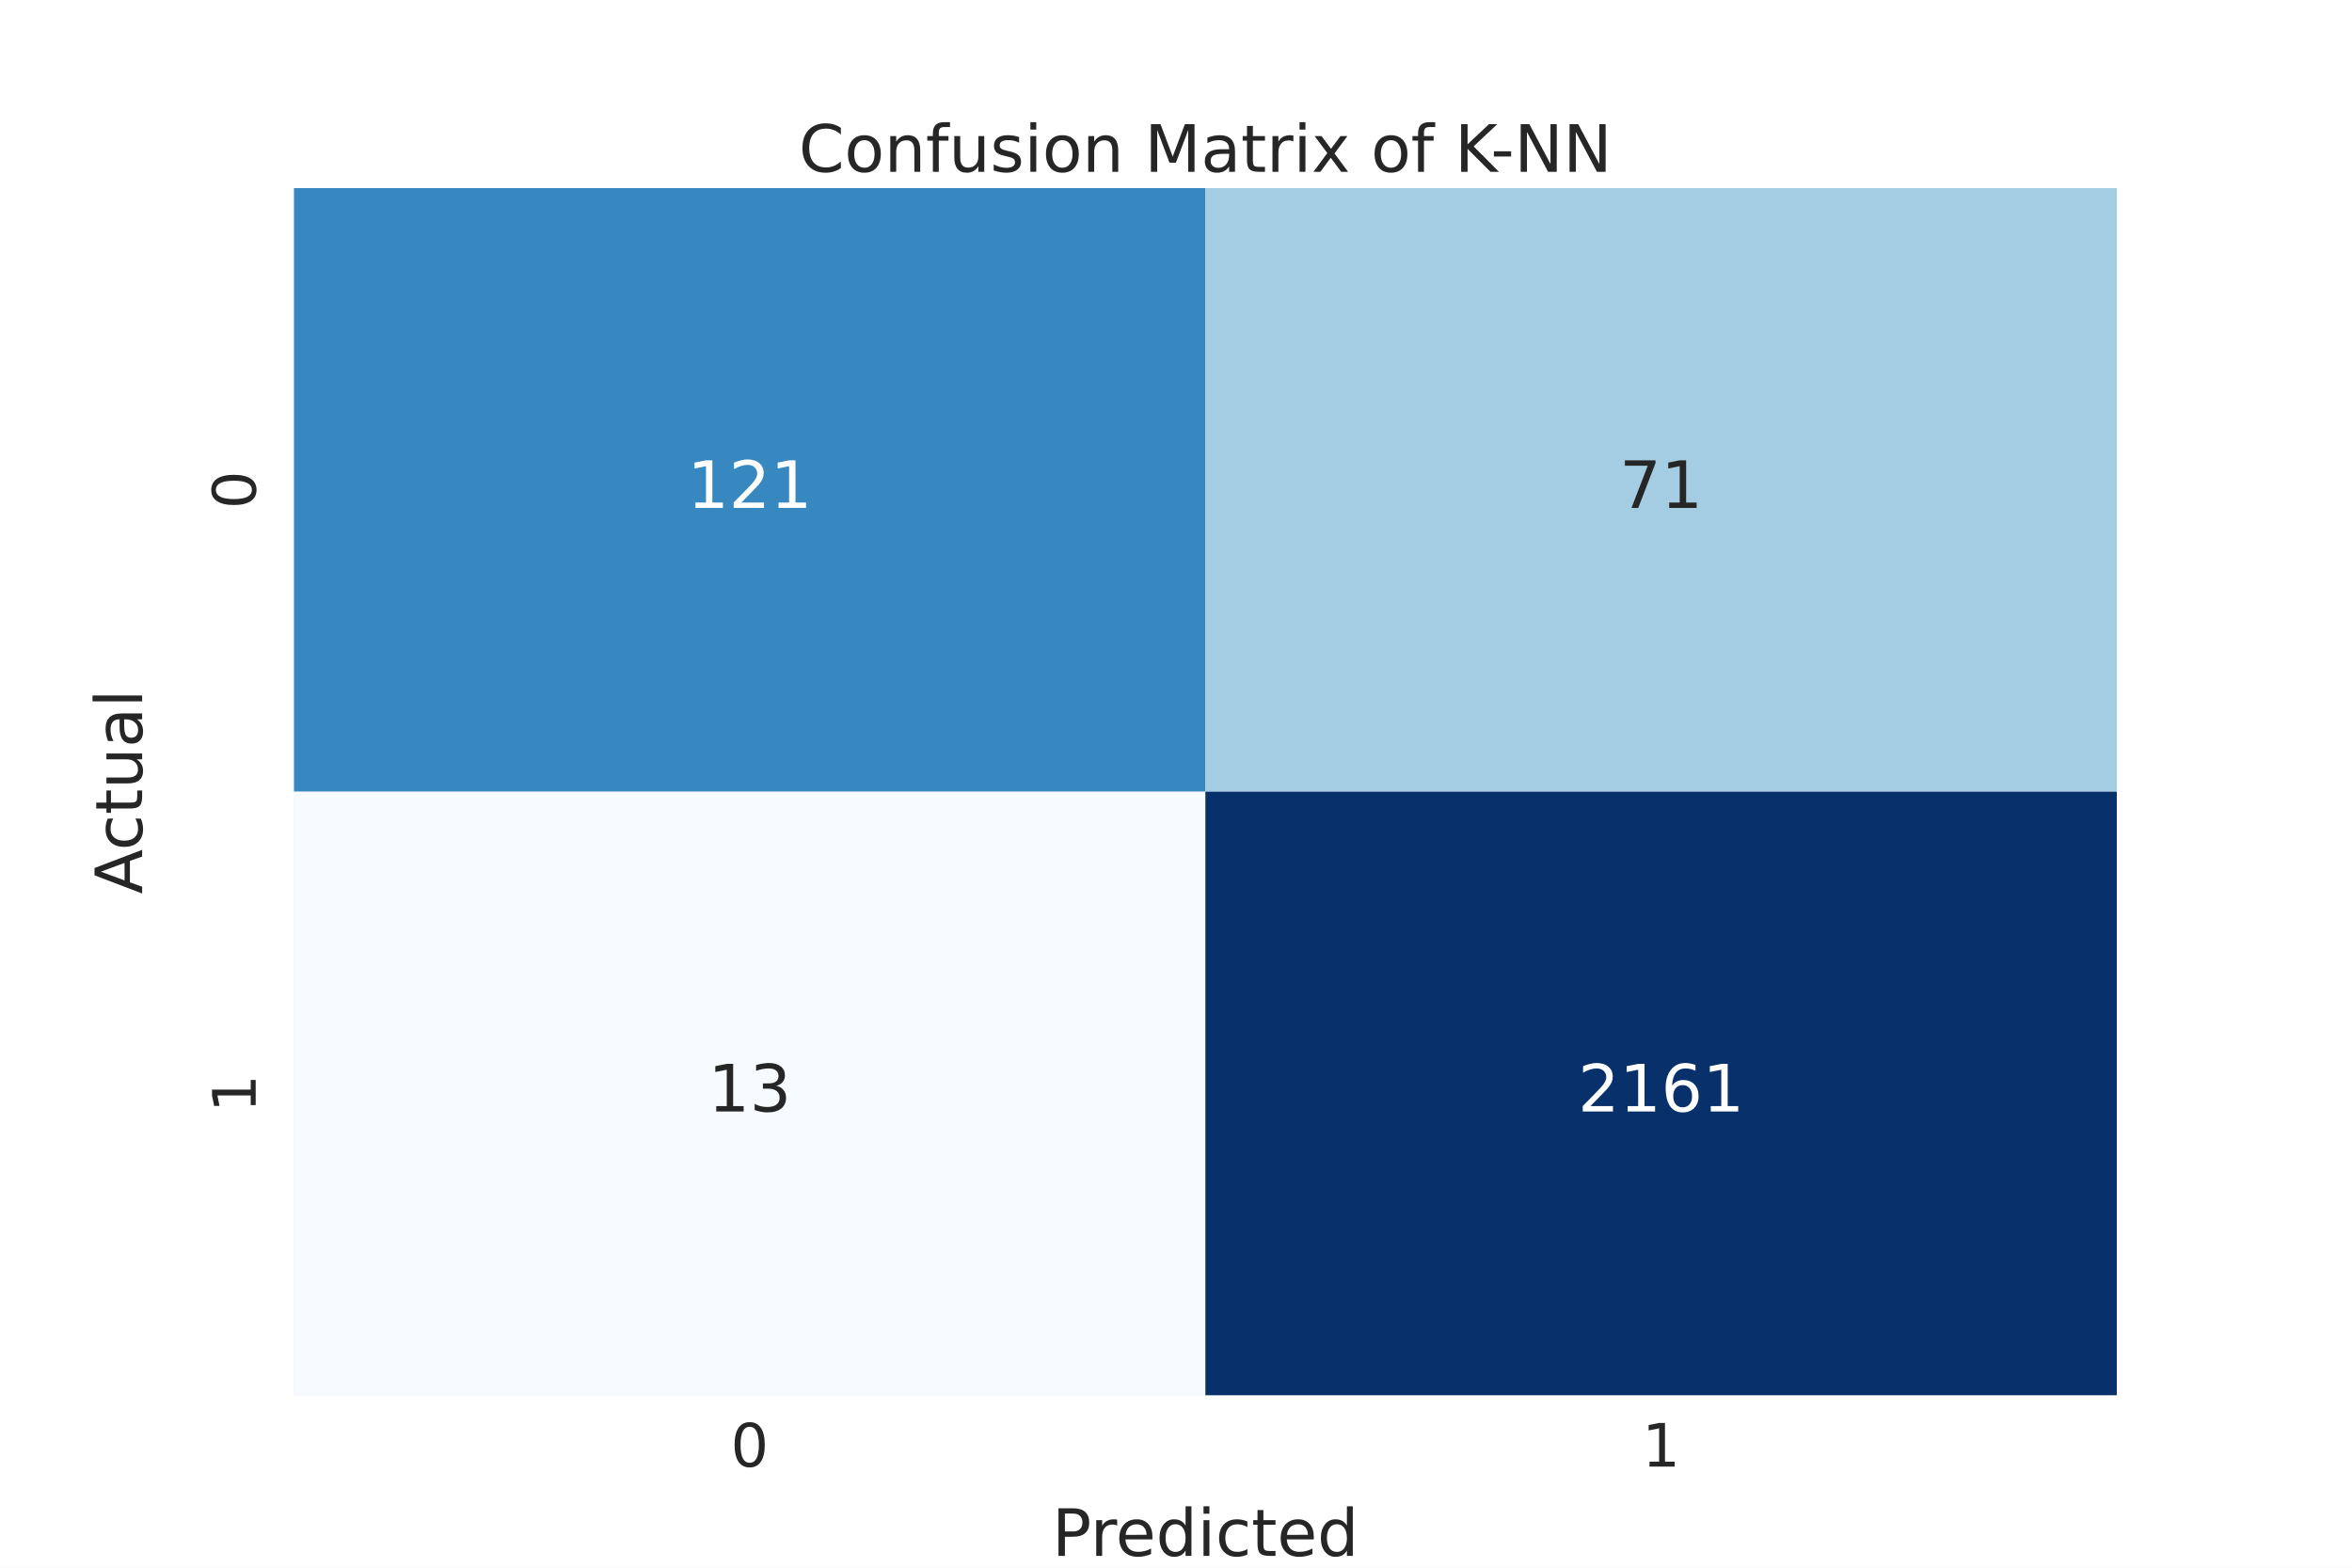
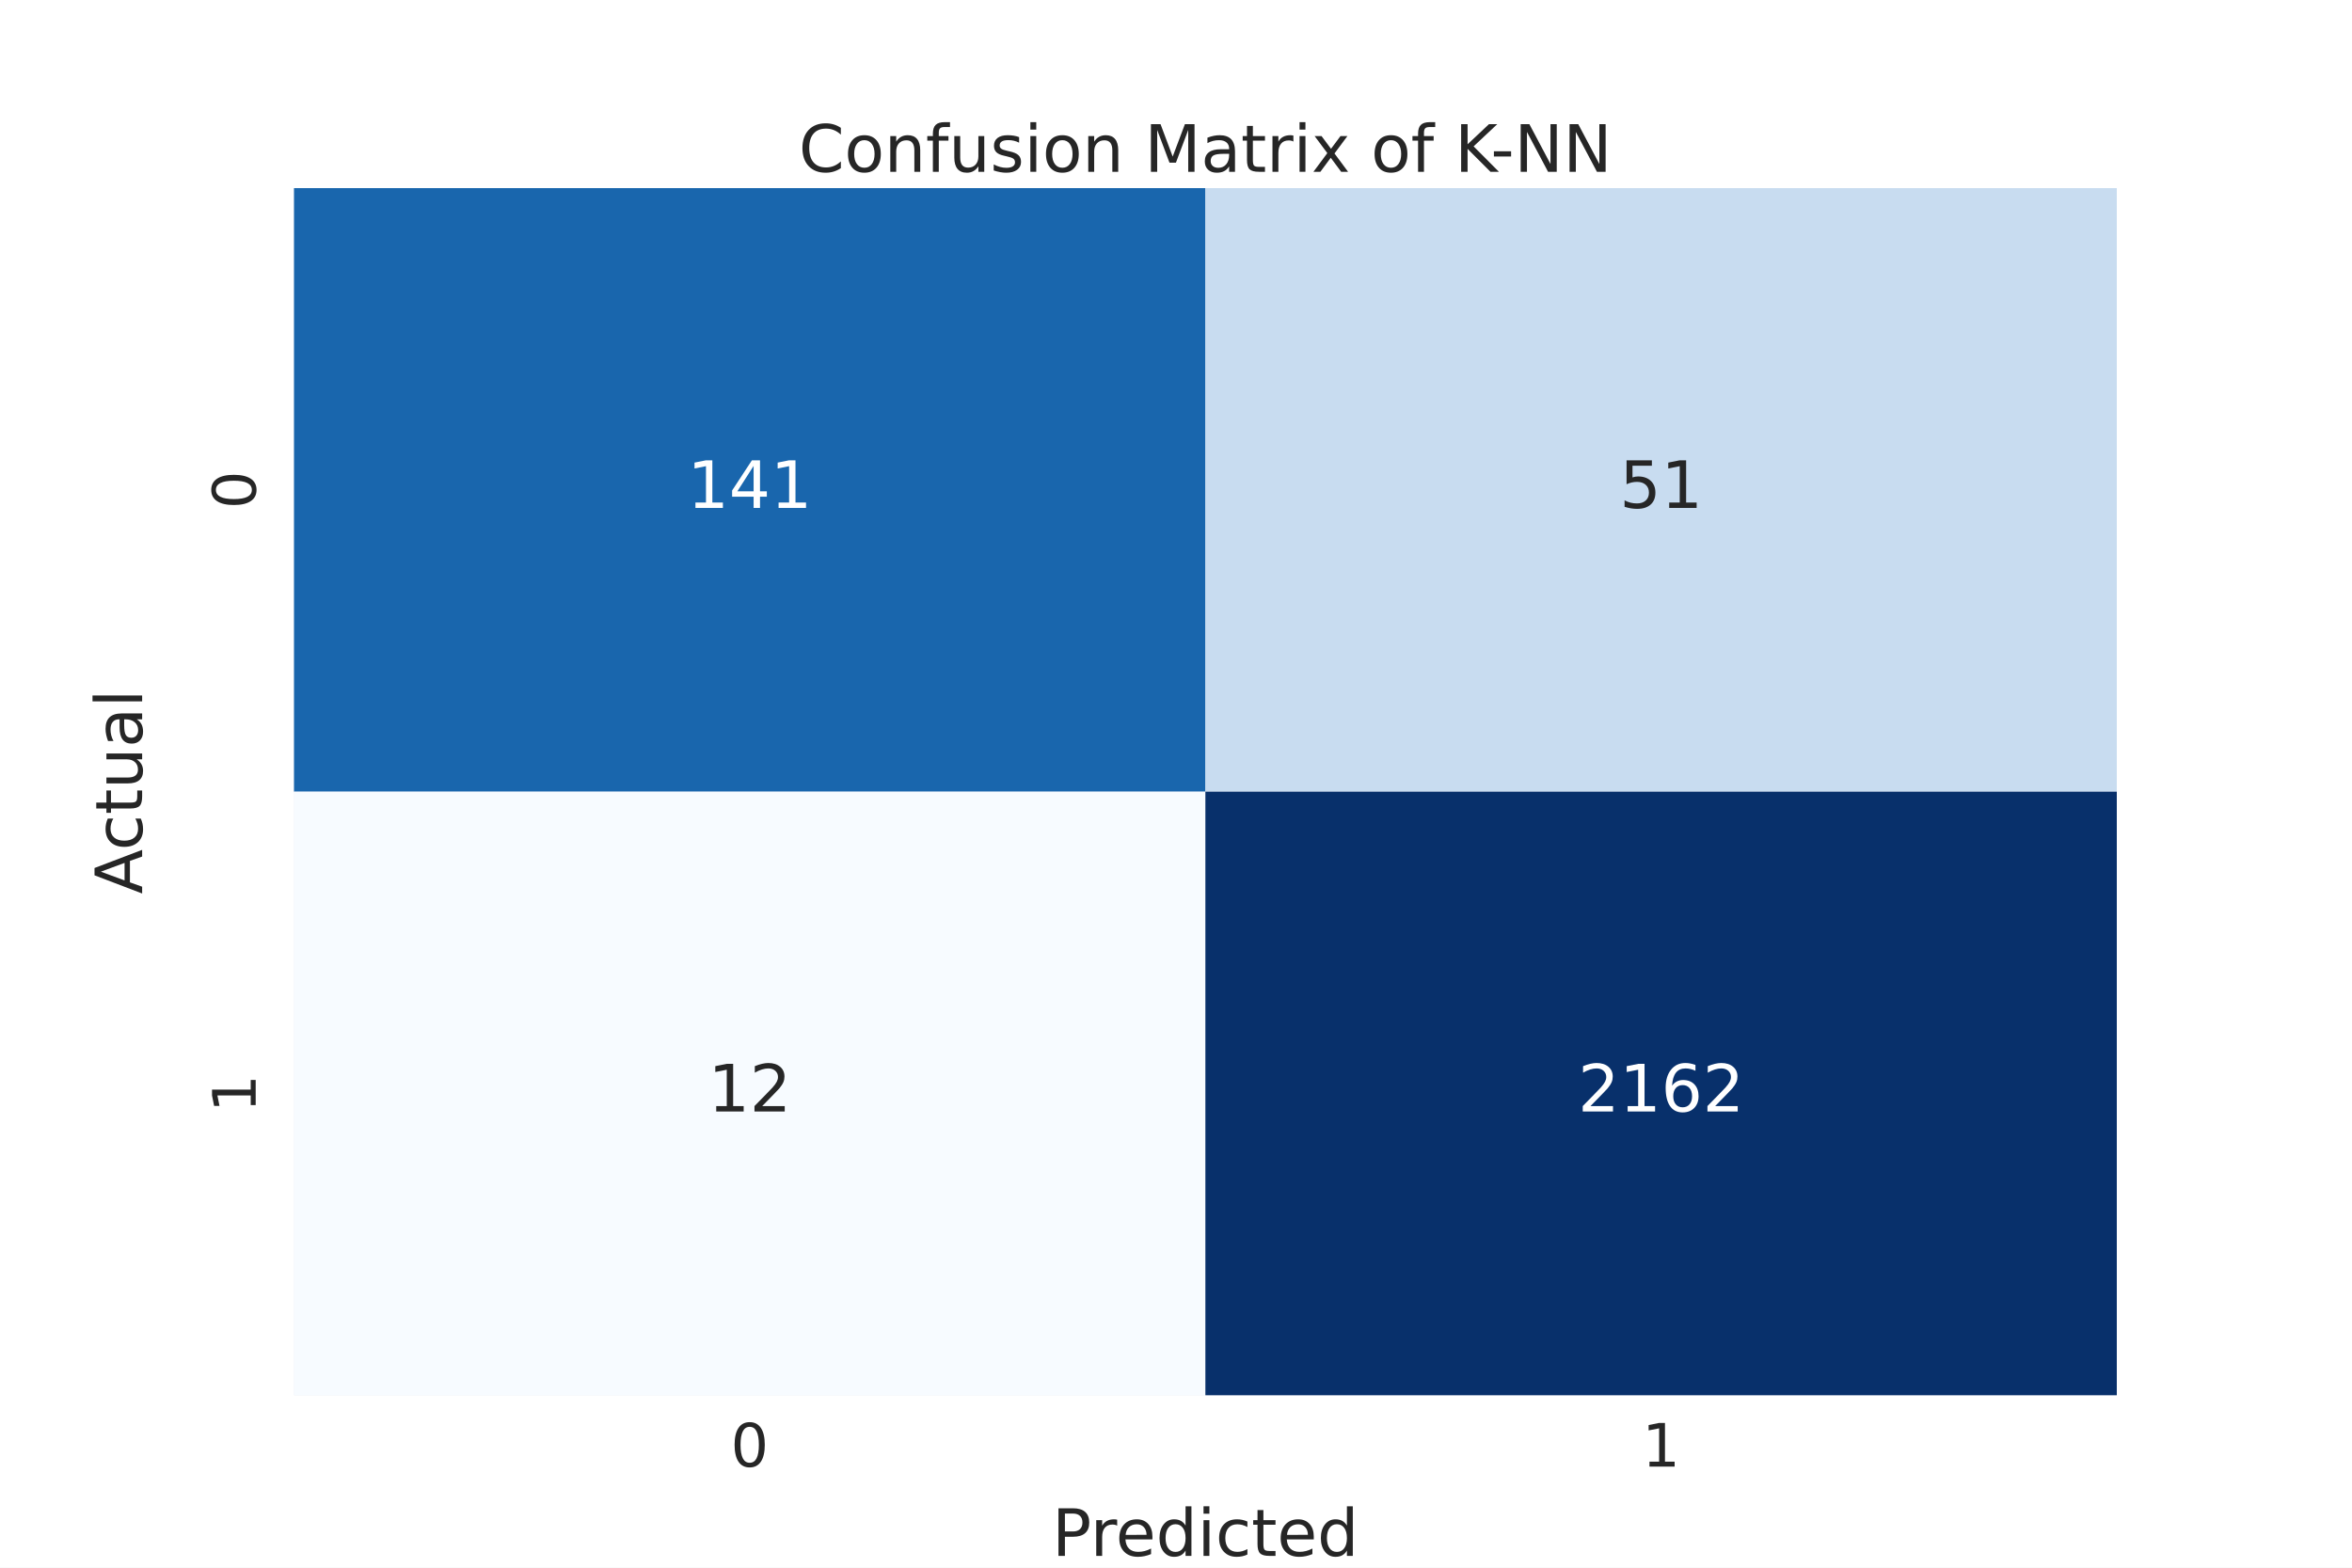
<svg xmlns="http://www.w3.org/2000/svg" xmlns:xlink="http://www.w3.org/1999/xlink" width="864pt" height="576pt" viewBox="0 0 864 576" version="1.1">
  <defs>
    <style type="text/css">*{stroke-linejoin: round; stroke-linecap: butt}</style>
  </defs>
  <g id="figure_1">
    <g id="patch_1">
      <path d="M 0 576  L 864 576  L 864 0  L 0 0  z " style="fill: #ffffff" />
    </g>
    <g id="axes_1">
      <g id="patch_2">
        <path d="M 108 512.64  L 777.6 512.64  L 777.6 69.12  L 108 69.12  z " style="fill: #eaeaf2" />
      </g>
      <g id="matplotlib.axis_1">
        <g id="xtick_1">
          <g id="text_1">
            <g style="fill: #262626" transform="translate(268.4013 538.8566) scale(0.22 -0.22)">
              <defs>
                <path id="DejaVuSans-30" d="M 2034 4250  Q 1547 4250 1301 3770  Q 1056 3291 1056 2328  Q 1056 1369 1301 889  Q 1547 409 2034 409  Q 2525 409 2770 889  Q 3016 1369 3016 2328  Q 3016 3291 2770 3770  Q 2525 4250 2034 4250  z M 2034 4750  Q 2819 4750 3233 4129  Q 3647 3509 3647 2328  Q 3647 1150 3233 529  Q 2819 -91 2034 -91  Q 1250 -91 836 529  Q 422 1150 422 2328  Q 422 3509 836 4129  Q 1250 4750 2034 4750  z " transform="scale(0.015625)" />
              </defs>
              <use xlink:href="#DejaVuSans-30" />
            </g>
          </g>
        </g>
        <g id="xtick_2">
          <g id="text_2">
            <g style="fill: #262626" transform="translate(603.2012 538.8566) scale(0.22 -0.22)">
              <defs>
                <path id="DejaVuSans-31" d="M 794 531  L 1825 531  L 1825 4091  L 703 3866  L 703 4441  L 1819 4666  L 2450 4666  L 2450 531  L 3481 531  L 3481 0  L 794 0  L 794 531  z " transform="scale(0.015625)" />
              </defs>
              <use xlink:href="#DejaVuSans-31" />
            </g>
          </g>
        </g>
        <g id="text_3">
          <g style="fill: #262626" transform="translate(386.4712 571.6681) scale(0.24 -0.24)">
            <defs>
              <path id="DejaVuSans-50" d="M 1259 4147  L 1259 2394  L 2053 2394  Q 2494 2394 2734 2622  Q 2975 2850 2975 3272  Q 2975 3691 2734 3919  Q 2494 4147 2053 4147  L 1259 4147  z M 628 4666  L 2053 4666  Q 2838 4666 3239 4311  Q 3641 3956 3641 3272  Q 3641 2581 3239 2228  Q 2838 1875 2053 1875  L 1259 1875  L 1259 0  L 628 0  L 628 4666  z " transform="scale(0.015625)" />
              <path id="DejaVuSans-72" d="M 2631 2963  Q 2534 3019 2420 3045  Q 2306 3072 2169 3072  Q 1681 3072 1420 2755  Q 1159 2438 1159 1844  L 1159 0  L 581 0  L 581 3500  L 1159 3500  L 1159 2956  Q 1341 3275 1631 3429  Q 1922 3584 2338 3584  Q 2397 3584 2469 3576  Q 2541 3569 2628 3553  L 2631 2963  z " transform="scale(0.015625)" />
              <path id="DejaVuSans-65" d="M 3597 1894  L 3597 1613  L 953 1613  Q 991 1019 1311 708  Q 1631 397 2203 397  Q 2534 397 2845 478  Q 3156 559 3463 722  L 3463 178  Q 3153 47 2828 -22  Q 2503 -91 2169 -91  Q 1331 -91 842 396  Q 353 884 353 1716  Q 353 2575 817 3079  Q 1281 3584 2069 3584  Q 2775 3584 3186 3129  Q 3597 2675 3597 1894  z M 3022 2063  Q 3016 2534 2758 2815  Q 2500 3097 2075 3097  Q 1594 3097 1305 2825  Q 1016 2553 972 2059  L 3022 2063  z " transform="scale(0.015625)" />
              <path id="DejaVuSans-64" d="M 2906 2969  L 2906 4863  L 3481 4863  L 3481 0  L 2906 0  L 2906 525  Q 2725 213 2448 61  Q 2172 -91 1784 -91  Q 1150 -91 751 415  Q 353 922 353 1747  Q 353 2572 751 3078  Q 1150 3584 1784 3584  Q 2172 3584 2448 3432  Q 2725 3281 2906 2969  z M 947 1747  Q 947 1113 1208 752  Q 1469 391 1925 391  Q 2381 391 2643 752  Q 2906 1113 2906 1747  Q 2906 2381 2643 2742  Q 2381 3103 1925 3103  Q 1469 3103 1208 2742  Q 947 2381 947 1747  z " transform="scale(0.015625)" />
              <path id="DejaVuSans-69" d="M 603 3500  L 1178 3500  L 1178 0  L 603 0  L 603 3500  z M 603 4863  L 1178 4863  L 1178 4134  L 603 4134  L 603 4863  z " transform="scale(0.015625)" />
              <path id="DejaVuSans-63" d="M 3122 3366  L 3122 2828  Q 2878 2963 2633 3030  Q 2388 3097 2138 3097  Q 1578 3097 1268 2742  Q 959 2388 959 1747  Q 959 1106 1268 751  Q 1578 397 2138 397  Q 2388 397 2633 464  Q 2878 531 3122 666  L 3122 134  Q 2881 22 2623 -34  Q 2366 -91 2075 -91  Q 1284 -91 818 406  Q 353 903 353 1747  Q 353 2603 823 3093  Q 1294 3584 2113 3584  Q 2378 3584 2631 3529  Q 2884 3475 3122 3366  z " transform="scale(0.015625)" />
              <path id="DejaVuSans-74" d="M 1172 4494  L 1172 3500  L 2356 3500  L 2356 3053  L 1172 3053  L 1172 1153  Q 1172 725 1289 603  Q 1406 481 1766 481  L 2356 481  L 2356 0  L 1766 0  Q 1100 0 847 248  Q 594 497 594 1153  L 594 3053  L 172 3053  L 172 3500  L 594 3500  L 594 4494  L 1172 4494  z " transform="scale(0.015625)" />
            </defs>
            <use xlink:href="#DejaVuSans-50" />
            <use xlink:href="#DejaVuSans-72" x="58.553" />
            <use xlink:href="#DejaVuSans-65" x="97.416" />
            <use xlink:href="#DejaVuSans-64" x="158.939" />
            <use xlink:href="#DejaVuSans-69" x="222.416" />
            <use xlink:href="#DejaVuSans-63" x="250.199" />
            <use xlink:href="#DejaVuSans-74" x="305.18" />
            <use xlink:href="#DejaVuSans-65" x="344.389" />
            <use xlink:href="#DejaVuSans-64" x="405.912" />
          </g>
        </g>
      </g>
      <g id="matplotlib.axis_2">
        <g id="ytick_1">
          <g id="text_4">
            <g style="fill: #262626" transform="translate(93.92469 186.9988) rotate(-90) scale(0.22 -0.22)">
              <use xlink:href="#DejaVuSans-30" />
            </g>
          </g>
        </g>
        <g id="ytick_2">
          <g id="text_5">
            <g style="fill: #262626" transform="translate(93.92469 408.7588) rotate(-90) scale(0.22 -0.22)">
              <use xlink:href="#DejaVuSans-31" />
            </g>
          </g>
        </g>
        <g id="text_6">
          <g style="fill: #262626" transform="translate(52.21688 328.4737) rotate(-90) scale(0.24 -0.24)">
            <defs>
              <path id="DejaVuSans-41" d="M 2188 4044  L 1331 1722  L 3047 1722  L 2188 4044  z M 1831 4666  L 2547 4666  L 4325 0  L 3669 0  L 3244 1197  L 1141 1197  L 716 0  L 50 0  L 1831 4666  z " transform="scale(0.015625)" />
              <path id="DejaVuSans-75" d="M 544 1381  L 544 3500  L 1119 3500  L 1119 1403  Q 1119 906 1312 657  Q 1506 409 1894 409  Q 2359 409 2629 706  Q 2900 1003 2900 1516  L 2900 3500  L 3475 3500  L 3475 0  L 2900 0  L 2900 538  Q 2691 219 2414 64  Q 2138 -91 1772 -91  Q 1169 -91 856 284  Q 544 659 544 1381  z M 1991 3584  L 1991 3584  z " transform="scale(0.015625)" />
              <path id="DejaVuSans-61" d="M 2194 1759  Q 1497 1759 1228 1600  Q 959 1441 959 1056  Q 959 750 1161 570  Q 1363 391 1709 391  Q 2188 391 2477 730  Q 2766 1069 2766 1631  L 2766 1759  L 2194 1759  z M 3341 1997  L 3341 0  L 2766 0  L 2766 531  Q 2569 213 2275 61  Q 1981 -91 1556 -91  Q 1019 -91 701 211  Q 384 513 384 1019  Q 384 1609 779 1909  Q 1175 2209 1959 2209  L 2766 2209  L 2766 2266  Q 2766 2663 2505 2880  Q 2244 3097 1772 3097  Q 1472 3097 1187 3025  Q 903 2953 641 2809  L 641 3341  Q 956 3463 1253 3523  Q 1550 3584 1831 3584  Q 2591 3584 2966 3190  Q 3341 2797 3341 1997  z " transform="scale(0.015625)" />
              <path id="DejaVuSans-6c" d="M 603 4863  L 1178 4863  L 1178 0  L 603 0  L 603 4863  z " transform="scale(0.015625)" />
            </defs>
            <use xlink:href="#DejaVuSans-41" />
            <use xlink:href="#DejaVuSans-63" x="66.658" />
            <use xlink:href="#DejaVuSans-74" x="121.639" />
            <use xlink:href="#DejaVuSans-75" x="160.848" />
            <use xlink:href="#DejaVuSans-61" x="224.227" />
            <use xlink:href="#DejaVuSans-6c" x="285.506" />
          </g>
        </g>
      </g>
      <g id="QuadMesh_1">
-         <path d="M 108 69.12  L 442.8 69.12  L 442.8 290.88  L 108 290.88  L 108 69.12  " clip-path="url(#pfed0141752)" style="fill: #3787c0" />
-         <path d="M 442.8 69.12  L 777.6 69.12  L 777.6 290.88  L 442.8 290.88  L 442.8 69.12  " clip-path="url(#pfed0141752)" style="fill: #a4cce3" />
-         <path d="M 108 290.88  L 442.8 290.88  L 442.8 512.64  L 108 512.64  L 108 290.88  " clip-path="url(#pfed0141752)" style="fill: #f7fbff" />
-         <path d="M 442.8 290.88  L 777.6 290.88  L 777.6 512.64  L 442.8 512.64  L 442.8 290.88  " clip-path="url(#pfed0141752)" style="fill: #08306b" />
+         <path d="M 108 69.12  L 442.8 69.12  L 442.8 290.88  L 108 290.88  L 108 69.12  " clip-path="url(#pe6606f0bd6)" style="fill: #1966ad" />
+         <path d="M 442.8 69.12  L 777.6 69.12  L 777.6 290.88  L 442.8 290.88  L 442.8 69.12  " clip-path="url(#pe6606f0bd6)" style="fill: #c8dcf0" />
+         <path d="M 108 290.88  L 442.8 290.88  L 442.8 512.64  L 108 512.64  L 108 290.88  " clip-path="url(#pe6606f0bd6)" style="fill: #f7fbff" />
+         <path d="M 442.8 290.88  L 777.6 290.88  L 777.6 512.64  L 442.8 512.64  L 442.8 290.88  " clip-path="url(#pe6606f0bd6)" style="fill: #08306b" />
      </g>
      <g id="text_7">
        <g style="fill: #ffffff" transform="translate(252.495 186.6225) scale(0.24 -0.24)">
          <defs>
-             <path id="DejaVuSans-32" d="M 1228 531  L 3431 531  L 3431 0  L 469 0  L 469 531  Q 828 903 1448 1529  Q 2069 2156 2228 2338  Q 2531 2678 2651 2914  Q 2772 3150 2772 3378  Q 2772 3750 2511 3984  Q 2250 4219 1831 4219  Q 1534 4219 1204 4116  Q 875 4013 500 3803  L 500 4441  Q 881 4594 1212 4672  Q 1544 4750 1819 4750  Q 2544 4750 2975 4387  Q 3406 4025 3406 3419  Q 3406 3131 3298 2873  Q 3191 2616 2906 2266  Q 2828 2175 2409 1742  Q 1991 1309 1228 531  z " transform="scale(0.015625)" />
+             <path id="DejaVuSans-34" d="M 2419 4116  L 825 1625  L 2419 1625  L 2419 4116  z M 2253 4666  L 3047 4666  L 3047 1625  L 3713 1625  L 3713 1100  L 3047 1100  L 3047 0  L 2419 0  L 2419 1100  L 313 1100  L 313 1709  L 2253 4666  z " transform="scale(0.015625)" />
          </defs>
          <use xlink:href="#DejaVuSans-31" />
-           <use xlink:href="#DejaVuSans-32" x="63.623" />
+           <use xlink:href="#DejaVuSans-34" x="63.623" />
          <use xlink:href="#DejaVuSans-31" x="127.246" />
        </g>
      </g>
      <g id="text_8">
        <g style="fill: #262626" transform="translate(594.93 186.6225) scale(0.24 -0.24)">
          <defs>
-             <path id="DejaVuSans-37" d="M 525 4666  L 3525 4666  L 3525 4397  L 1831 0  L 1172 0  L 2766 4134  L 525 4134  L 525 4666  z " transform="scale(0.015625)" />
+             <path id="DejaVuSans-35" d="M 691 4666  L 3169 4666  L 3169 4134  L 1269 4134  L 1269 2991  Q 1406 3038 1543 3061  Q 1681 3084 1819 3084  Q 2600 3084 3056 2656  Q 3513 2228 3513 1497  Q 3513 744 3044 326  Q 2575 -91 1722 -91  Q 1428 -91 1123 -41  Q 819 9 494 109  L 494 744  Q 775 591 1075 516  Q 1375 441 1709 441  Q 2250 441 2565 725  Q 2881 1009 2881 1497  Q 2881 1984 2565 2268  Q 2250 2553 1709 2553  Q 1456 2553 1204 2497  Q 953 2441 691 2322  L 691 4666  z " transform="scale(0.015625)" />
          </defs>
-           <use xlink:href="#DejaVuSans-37" />
+           <use xlink:href="#DejaVuSans-35" />
          <use xlink:href="#DejaVuSans-31" x="63.623" />
        </g>
      </g>
      <g id="text_9">
        <g style="fill: #262626" transform="translate(260.13 408.3825) scale(0.24 -0.24)">
          <defs>
-             <path id="DejaVuSans-33" d="M 2597 2516  Q 3050 2419 3304 2112  Q 3559 1806 3559 1356  Q 3559 666 3084 287  Q 2609 -91 1734 -91  Q 1441 -91 1130 -33  Q 819 25 488 141  L 488 750  Q 750 597 1062 519  Q 1375 441 1716 441  Q 2309 441 2620 675  Q 2931 909 2931 1356  Q 2931 1769 2642 2001  Q 2353 2234 1838 2234  L 1294 2234  L 1294 2753  L 1863 2753  Q 2328 2753 2575 2939  Q 2822 3125 2822 3475  Q 2822 3834 2567 4026  Q 2313 4219 1838 4219  Q 1578 4219 1281 4162  Q 984 4106 628 3988  L 628 4550  Q 988 4650 1302 4700  Q 1616 4750 1894 4750  Q 2613 4750 3031 4423  Q 3450 4097 3450 3541  Q 3450 3153 3228 2886  Q 3006 2619 2597 2516  z " transform="scale(0.015625)" />
+             <path id="DejaVuSans-32" d="M 1228 531  L 3431 531  L 3431 0  L 469 0  L 469 531  Q 828 903 1448 1529  Q 2069 2156 2228 2338  Q 2531 2678 2651 2914  Q 2772 3150 2772 3378  Q 2772 3750 2511 3984  Q 2250 4219 1831 4219  Q 1534 4219 1204 4116  Q 875 4013 500 3803  L 500 4441  Q 881 4594 1212 4672  Q 1544 4750 1819 4750  Q 2544 4750 2975 4387  Q 3406 4025 3406 3419  Q 3406 3131 3298 2873  Q 3191 2616 2906 2266  Q 2828 2175 2409 1742  Q 1991 1309 1228 531  z " transform="scale(0.015625)" />
          </defs>
          <use xlink:href="#DejaVuSans-31" />
-           <use xlink:href="#DejaVuSans-33" x="63.623" />
+           <use xlink:href="#DejaVuSans-32" x="63.623" />
        </g>
      </g>
      <g id="text_10">
        <g style="fill: #ffffff" transform="translate(579.66 408.3825) scale(0.24 -0.24)">
          <defs>
            <path id="DejaVuSans-36" d="M 2113 2584  Q 1688 2584 1439 2293  Q 1191 2003 1191 1497  Q 1191 994 1439 701  Q 1688 409 2113 409  Q 2538 409 2786 701  Q 3034 994 3034 1497  Q 3034 2003 2786 2293  Q 2538 2584 2113 2584  z M 3366 4563  L 3366 3988  Q 3128 4100 2886 4159  Q 2644 4219 2406 4219  Q 1781 4219 1451 3797  Q 1122 3375 1075 2522  Q 1259 2794 1537 2939  Q 1816 3084 2150 3084  Q 2853 3084 3261 2657  Q 3669 2231 3669 1497  Q 3669 778 3244 343  Q 2819 -91 2113 -91  Q 1303 -91 875 529  Q 447 1150 447 2328  Q 447 3434 972 4092  Q 1497 4750 2381 4750  Q 2619 4750 2861 4703  Q 3103 4656 3366 4563  z " transform="scale(0.015625)" />
          </defs>
          <use xlink:href="#DejaVuSans-32" />
          <use xlink:href="#DejaVuSans-31" x="63.623" />
          <use xlink:href="#DejaVuSans-36" x="127.246" />
-           <use xlink:href="#DejaVuSans-31" x="190.869" />
+           <use xlink:href="#DejaVuSans-32" x="190.869" />
        </g>
      </g>
      <g id="text_11">
        <g style="fill: #262626" transform="translate(293.4281 63.12) scale(0.24 -0.24)">
          <defs>
            <path id="DejaVuSans-43" d="M 4122 4306  L 4122 3641  Q 3803 3938 3442 4084  Q 3081 4231 2675 4231  Q 1875 4231 1450 3742  Q 1025 3253 1025 2328  Q 1025 1406 1450 917  Q 1875 428 2675 428  Q 3081 428 3442 575  Q 3803 722 4122 1019  L 4122 359  Q 3791 134 3420 21  Q 3050 -91 2638 -91  Q 1578 -91 968 557  Q 359 1206 359 2328  Q 359 3453 968 4101  Q 1578 4750 2638 4750  Q 3056 4750 3426 4639  Q 3797 4528 4122 4306  z " transform="scale(0.015625)" />
            <path id="DejaVuSans-6f" d="M 1959 3097  Q 1497 3097 1228 2736  Q 959 2375 959 1747  Q 959 1119 1226 758  Q 1494 397 1959 397  Q 2419 397 2687 759  Q 2956 1122 2956 1747  Q 2956 2369 2687 2733  Q 2419 3097 1959 3097  z M 1959 3584  Q 2709 3584 3137 3096  Q 3566 2609 3566 1747  Q 3566 888 3137 398  Q 2709 -91 1959 -91  Q 1206 -91 779 398  Q 353 888 353 1747  Q 353 2609 779 3096  Q 1206 3584 1959 3584  z " transform="scale(0.015625)" />
            <path id="DejaVuSans-6e" d="M 3513 2113  L 3513 0  L 2938 0  L 2938 2094  Q 2938 2591 2744 2837  Q 2550 3084 2163 3084  Q 1697 3084 1428 2787  Q 1159 2491 1159 1978  L 1159 0  L 581 0  L 581 3500  L 1159 3500  L 1159 2956  Q 1366 3272 1645 3428  Q 1925 3584 2291 3584  Q 2894 3584 3203 3211  Q 3513 2838 3513 2113  z " transform="scale(0.015625)" />
            <path id="DejaVuSans-66" d="M 2375 4863  L 2375 4384  L 1825 4384  Q 1516 4384 1395 4259  Q 1275 4134 1275 3809  L 1275 3500  L 2222 3500  L 2222 3053  L 1275 3053  L 1275 0  L 697 0  L 697 3053  L 147 3053  L 147 3500  L 697 3500  L 697 3744  Q 697 4328 969 4595  Q 1241 4863 1831 4863  L 2375 4863  z " transform="scale(0.015625)" />
            <path id="DejaVuSans-73" d="M 2834 3397  L 2834 2853  Q 2591 2978 2328 3040  Q 2066 3103 1784 3103  Q 1356 3103 1142 2972  Q 928 2841 928 2578  Q 928 2378 1081 2264  Q 1234 2150 1697 2047  L 1894 2003  Q 2506 1872 2764 1633  Q 3022 1394 3022 966  Q 3022 478 2636 193  Q 2250 -91 1575 -91  Q 1294 -91 989 -36  Q 684 19 347 128  L 347 722  Q 666 556 975 473  Q 1284 391 1588 391  Q 1994 391 2212 530  Q 2431 669 2431 922  Q 2431 1156 2273 1281  Q 2116 1406 1581 1522  L 1381 1569  Q 847 1681 609 1914  Q 372 2147 372 2553  Q 372 3047 722 3315  Q 1072 3584 1716 3584  Q 2034 3584 2315 3537  Q 2597 3491 2834 3397  z " transform="scale(0.015625)" />
            <path id="DejaVuSans-20" transform="scale(0.015625)" />
            <path id="DejaVuSans-4d" d="M 628 4666  L 1569 4666  L 2759 1491  L 3956 4666  L 4897 4666  L 4897 0  L 4281 0  L 4281 4097  L 3078 897  L 2444 897  L 1241 4097  L 1241 0  L 628 0  L 628 4666  z " transform="scale(0.015625)" />
            <path id="DejaVuSans-78" d="M 3513 3500  L 2247 1797  L 3578 0  L 2900 0  L 1881 1375  L 863 0  L 184 0  L 1544 1831  L 300 3500  L 978 3500  L 1906 2253  L 2834 3500  L 3513 3500  z " transform="scale(0.015625)" />
            <path id="DejaVuSans-4b" d="M 628 4666  L 1259 4666  L 1259 2694  L 3353 4666  L 4166 4666  L 1850 2491  L 4331 0  L 3500 0  L 1259 2247  L 1259 0  L 628 0  L 628 4666  z " transform="scale(0.015625)" />
            <path id="DejaVuSans-2d" d="M 313 2009  L 1997 2009  L 1997 1497  L 313 1497  L 313 2009  z " transform="scale(0.015625)" />
            <path id="DejaVuSans-4e" d="M 628 4666  L 1478 4666  L 3547 763  L 3547 4666  L 4159 4666  L 4159 0  L 3309 0  L 1241 3903  L 1241 0  L 628 0  L 628 4666  z " transform="scale(0.015625)" />
          </defs>
          <use xlink:href="#DejaVuSans-43" />
          <use xlink:href="#DejaVuSans-6f" x="69.824" />
          <use xlink:href="#DejaVuSans-6e" x="131.006" />
          <use xlink:href="#DejaVuSans-66" x="194.385" />
          <use xlink:href="#DejaVuSans-75" x="229.59" />
          <use xlink:href="#DejaVuSans-73" x="292.969" />
          <use xlink:href="#DejaVuSans-69" x="345.068" />
          <use xlink:href="#DejaVuSans-6f" x="372.852" />
          <use xlink:href="#DejaVuSans-6e" x="434.033" />
          <use xlink:href="#DejaVuSans-20" x="497.412" />
          <use xlink:href="#DejaVuSans-4d" x="529.199" />
          <use xlink:href="#DejaVuSans-61" x="615.479" />
          <use xlink:href="#DejaVuSans-74" x="676.758" />
          <use xlink:href="#DejaVuSans-72" x="715.967" />
          <use xlink:href="#DejaVuSans-69" x="757.08" />
          <use xlink:href="#DejaVuSans-78" x="784.863" />
          <use xlink:href="#DejaVuSans-20" x="844.043" />
          <use xlink:href="#DejaVuSans-6f" x="875.83" />
          <use xlink:href="#DejaVuSans-66" x="937.012" />
          <use xlink:href="#DejaVuSans-20" x="972.217" />
          <use xlink:href="#DejaVuSans-4b" x="1004.004" />
          <use xlink:href="#DejaVuSans-2d" x="1059.08" />
          <use xlink:href="#DejaVuSans-4e" x="1095.164" />
          <use xlink:href="#DejaVuSans-4e" x="1169.969" />
        </g>
      </g>
    </g>
  </g>
  <defs>
-     <clipPath id="pfed0141752">
+     <clipPath id="pe6606f0bd6">
      <rect x="108" y="69.12" width="669.6" height="443.52" />
    </clipPath>
  </defs>
</svg>
